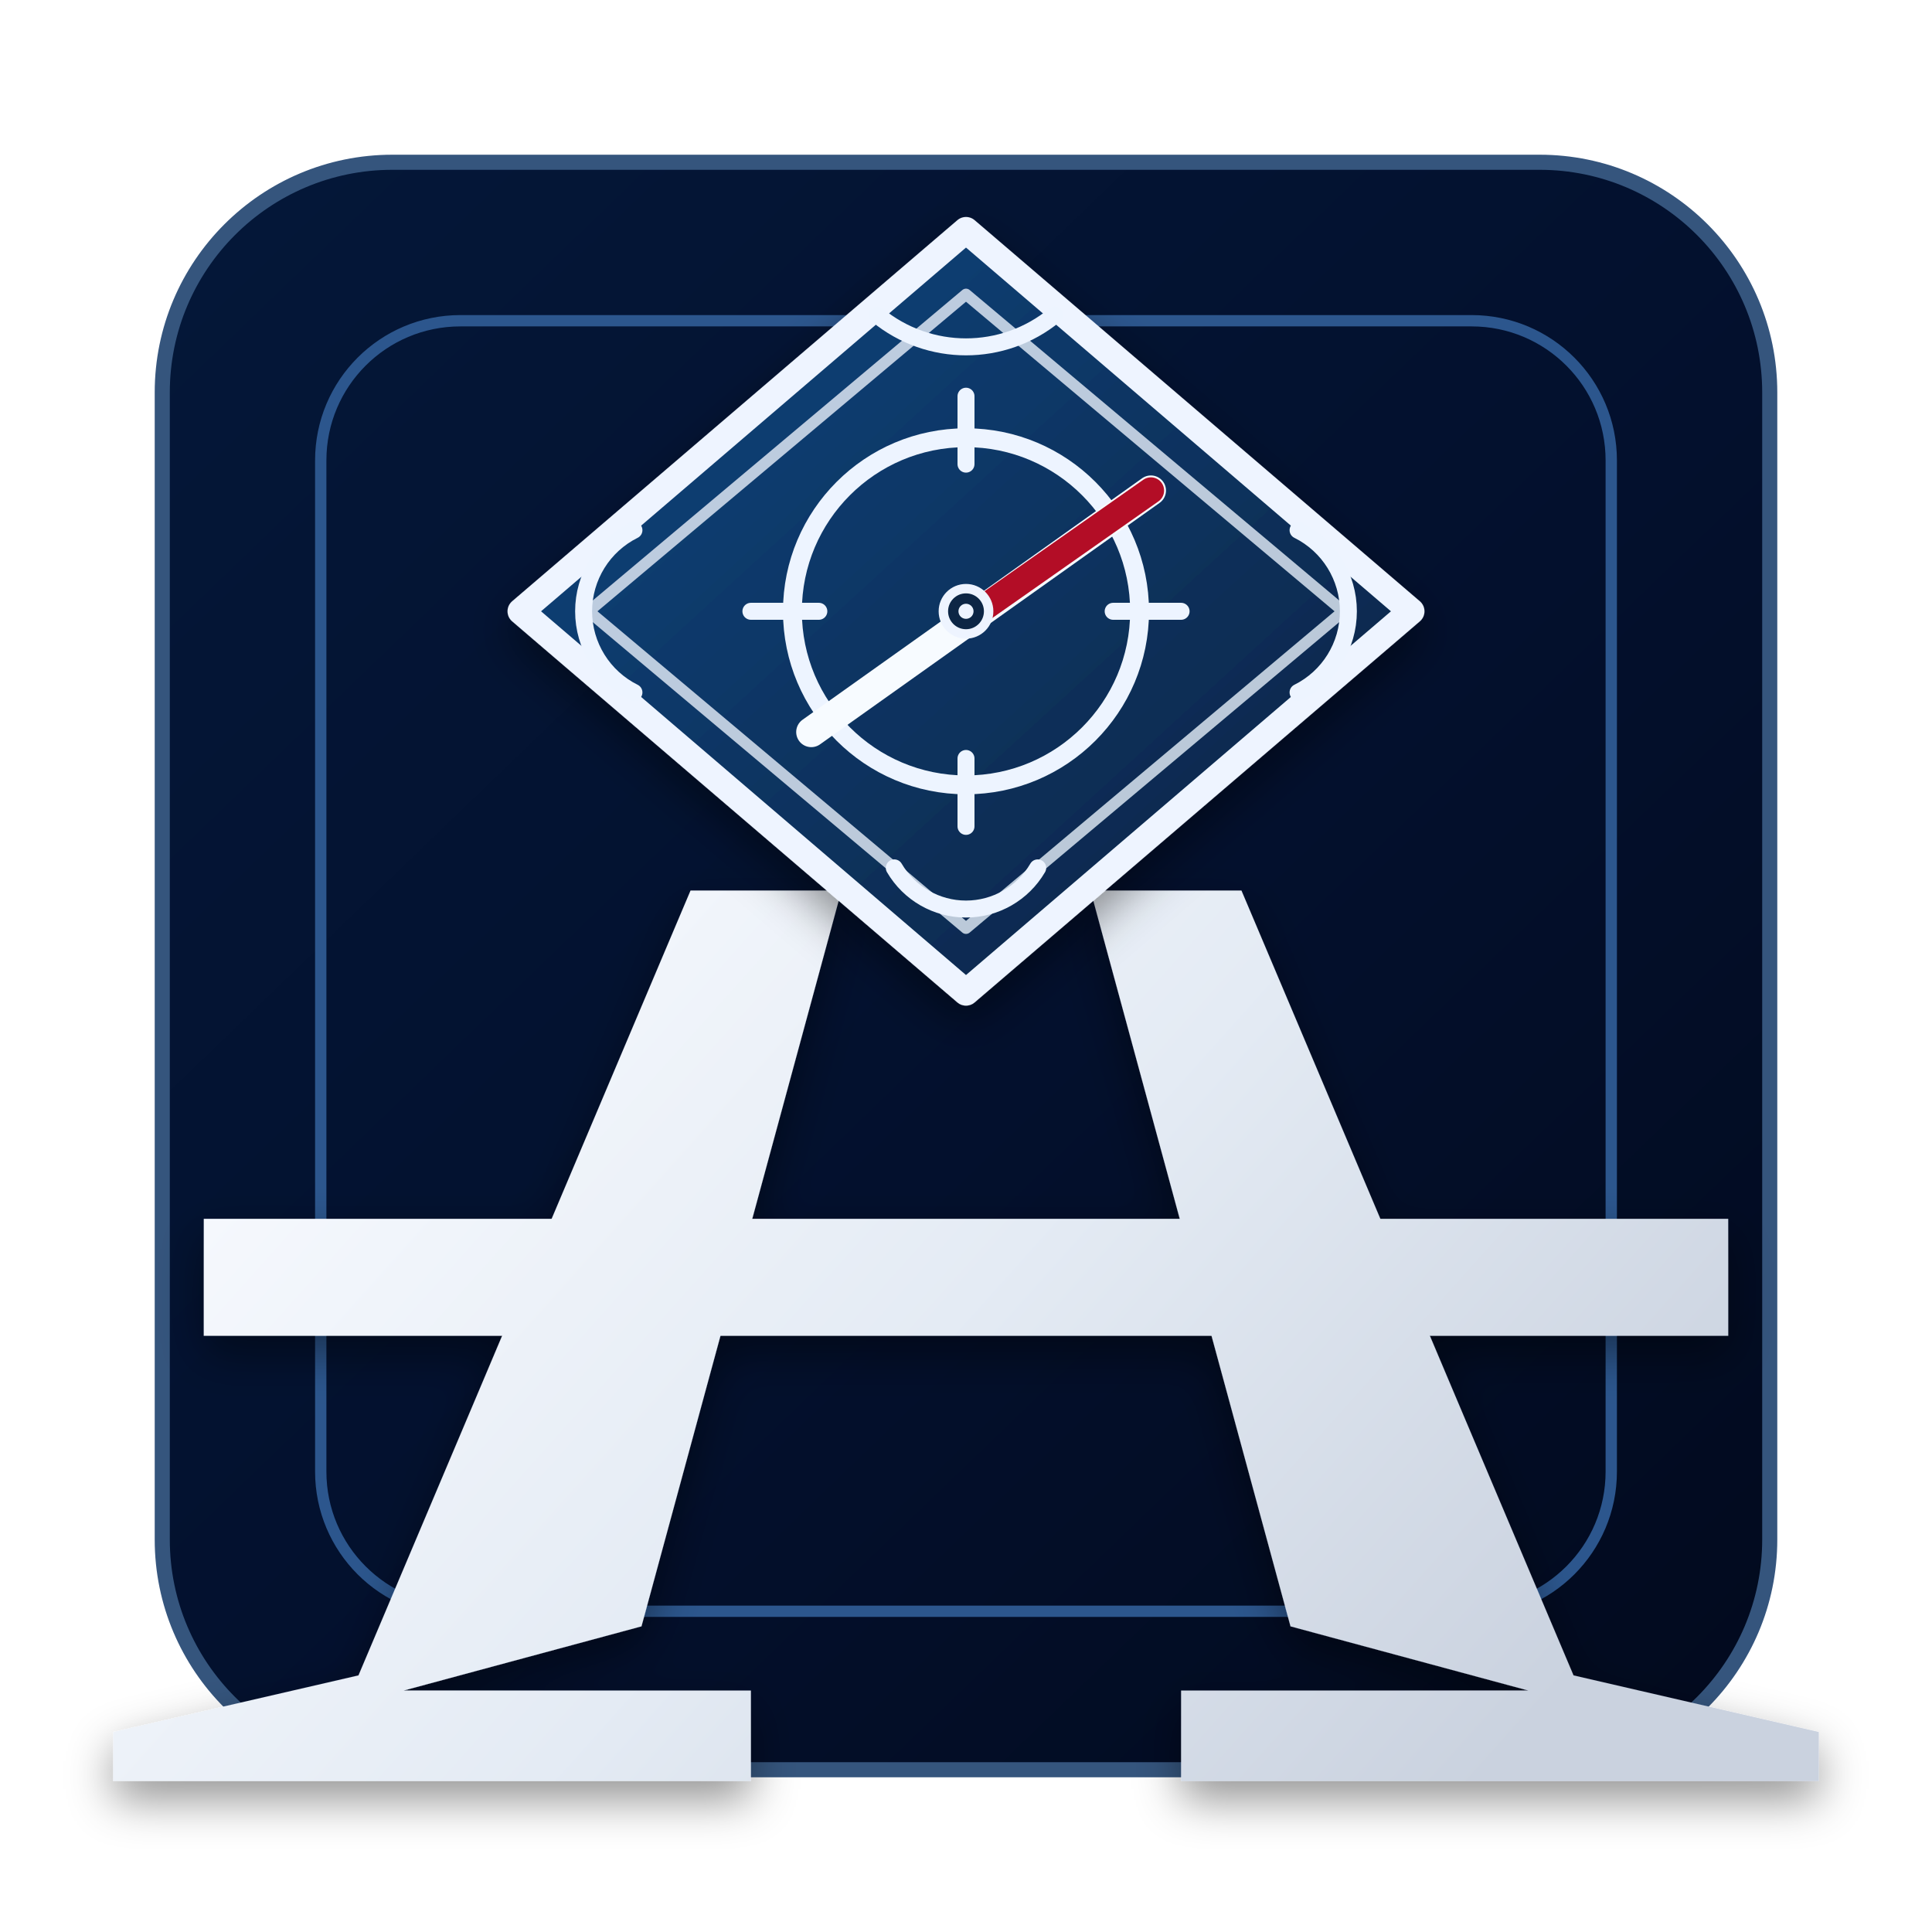
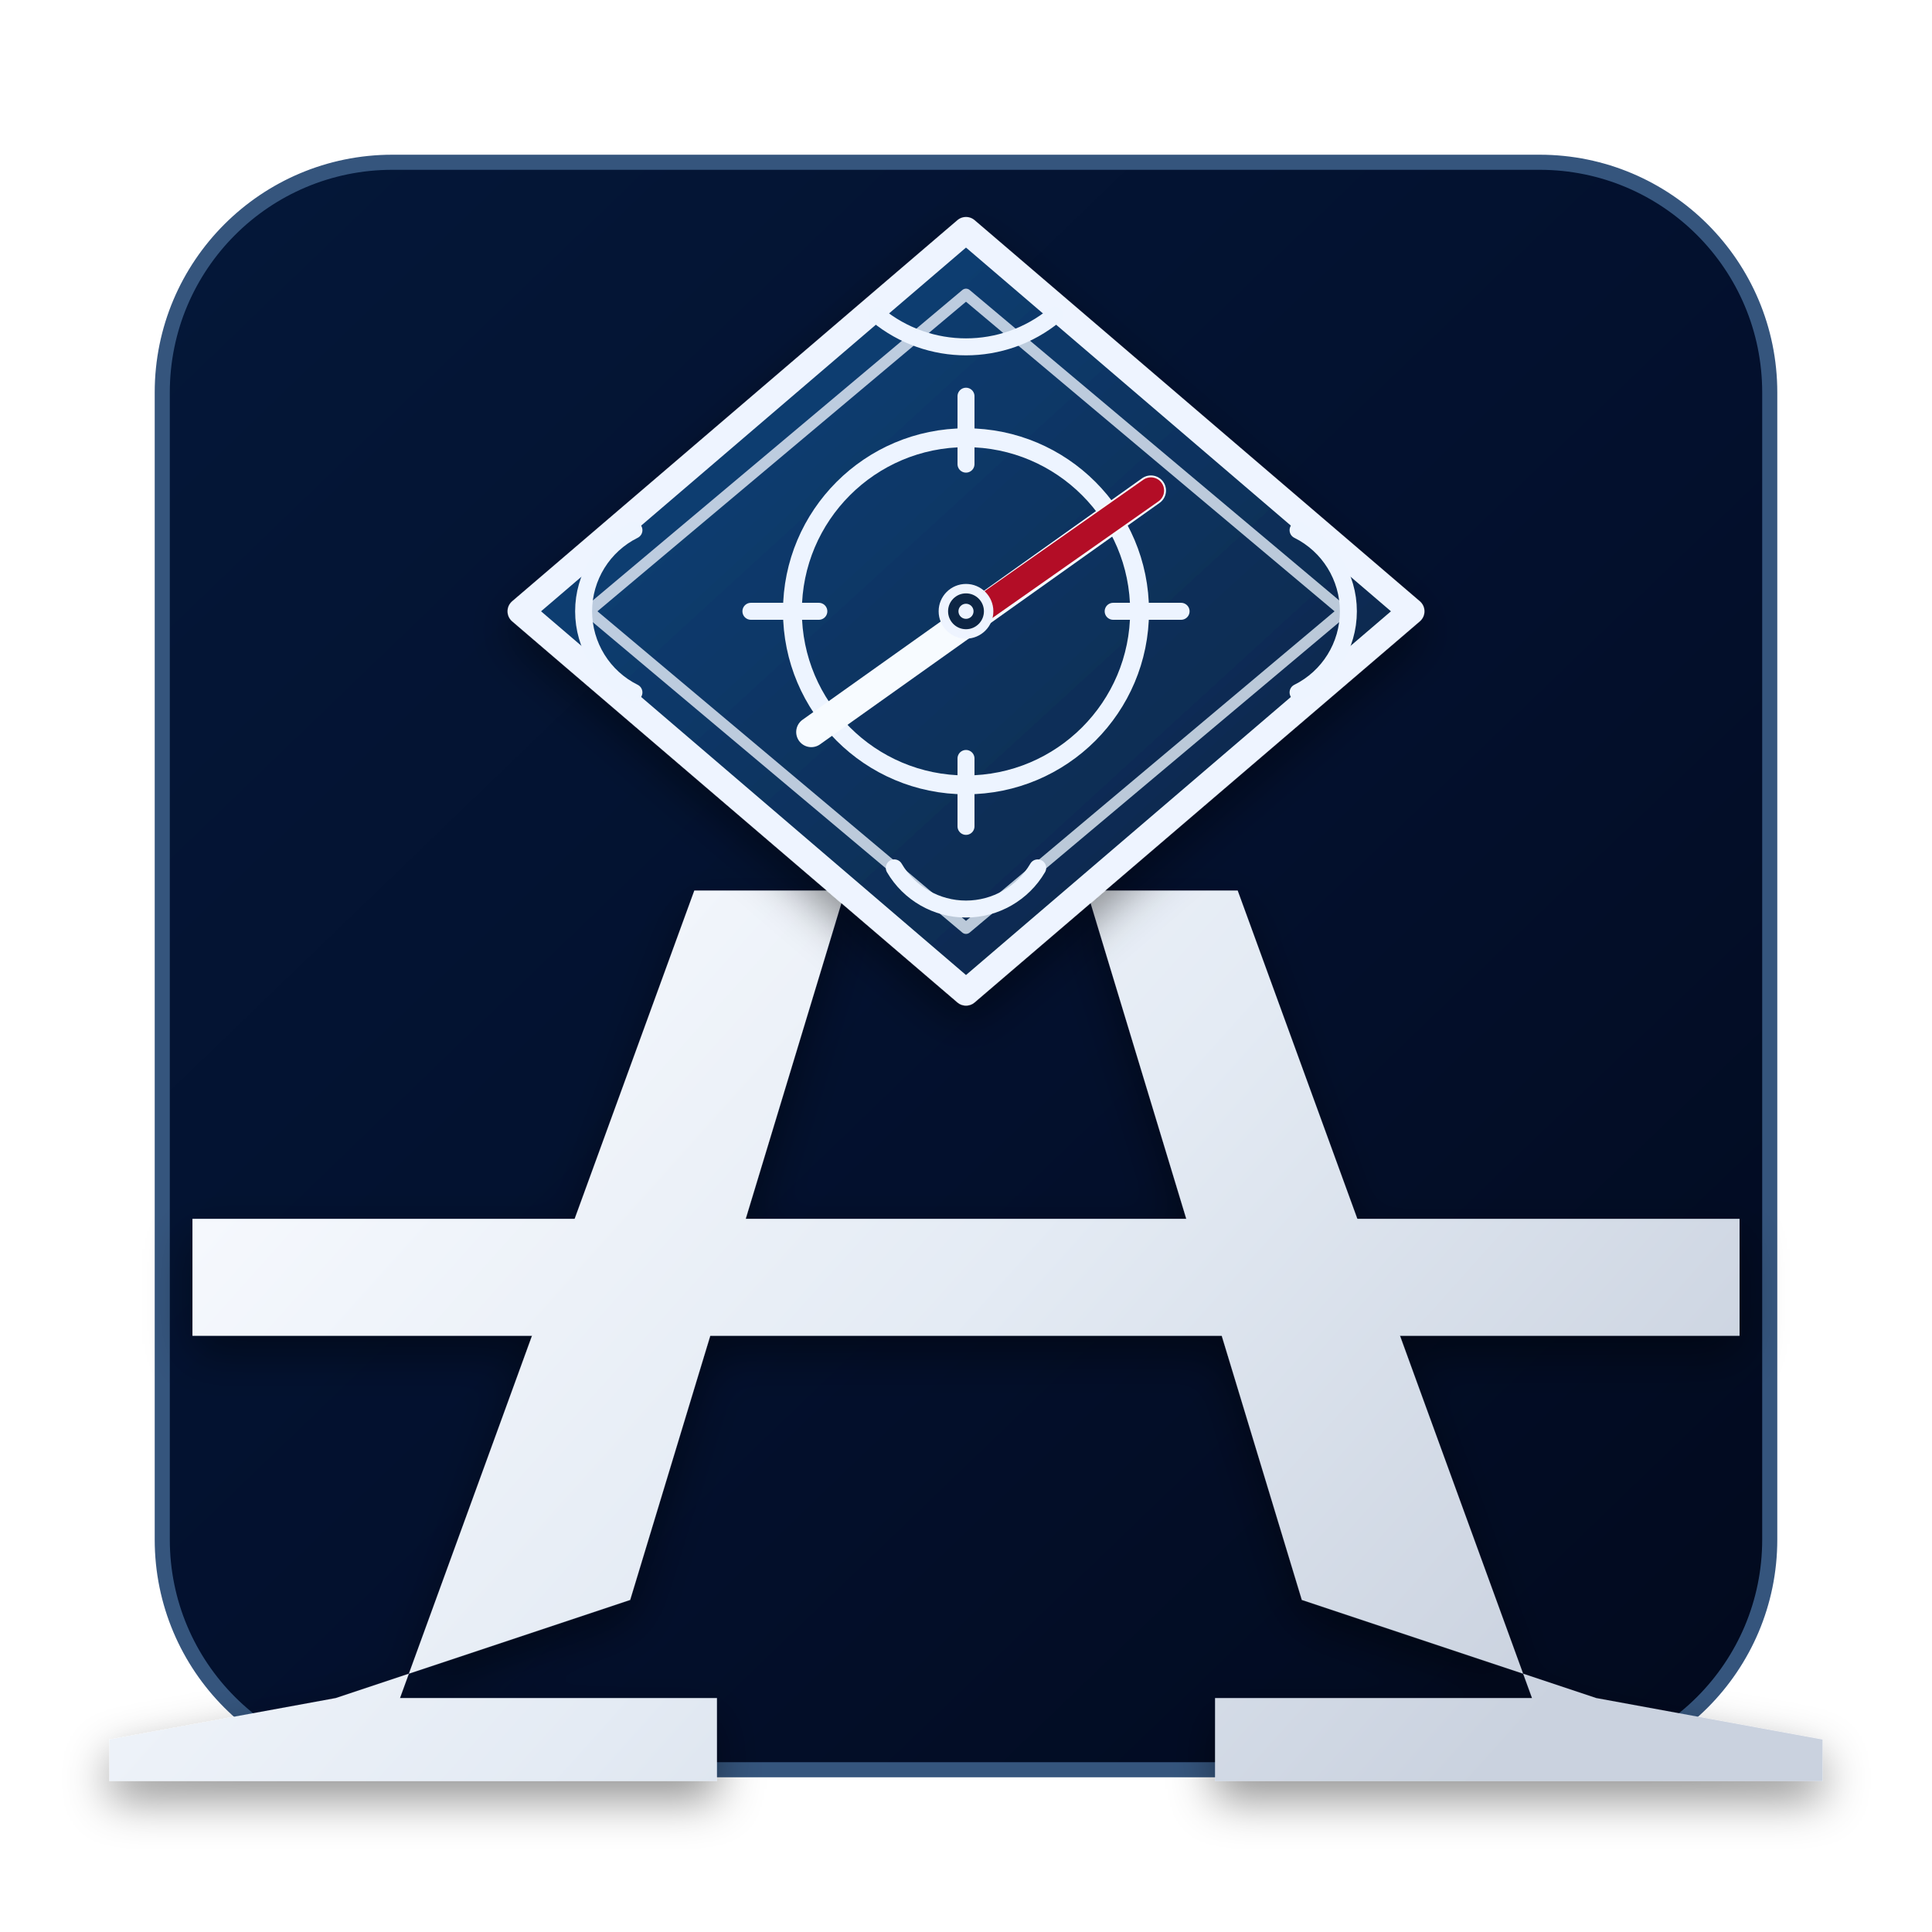
<svg xmlns="http://www.w3.org/2000/svg" width="1024" height="1024" viewBox="0 0 1024 1024" role="img" aria-labelledby="title desc">
  <defs>
    <linearGradient id="bg" x1="120" y1="120" x2="900" y2="930" gradientUnits="userSpaceOnUse">
      <stop offset="0" stop-color="#041738" />
      <stop offset="0.55" stop-color="#03102d" />
      <stop offset="1" stop-color="#020a1e" />
    </linearGradient>
    <linearGradient id="metal" x1="210" y1="420" x2="790" y2="940" gradientUnits="userSpaceOnUse">
      <stop offset="0" stop-color="#f9fbff" />
      <stop offset="0.52" stop-color="#e4ebf4" />
      <stop offset="1" stop-color="#cad2df" />
    </linearGradient>
    <linearGradient id="diamondBlue" x1="380" y1="150" x2="700" y2="500" gradientUnits="userSpaceOnUse">
      <stop offset="0" stop-color="#124178" />
      <stop offset="1" stop-color="#072445" />
    </linearGradient>
    <filter id="shadow" x="-25%" y="-25%" width="160%" height="160%">
      <feDropShadow dx="0" dy="10" stdDeviation="12" flood-color="#000" flood-opacity="0.42" />
    </filter>
  </defs>
  <rect x="86" y="86" width="852" height="852" rx="122" fill="url(#bg)" stroke="#35557d" stroke-width="8" />
-   <rect x="170" y="170" width="684" height="684" rx="74" fill="none" stroke="#2c568d" stroke-width="6" />
  <g filter="url(#shadow)">
-     <path d="M366 472 L446 472 L340 862 L214 896 L398 896 L398 944 L60 944 L60 918 L190 888 Z" fill="url(#metal)" />
-     <path d="M578 472 L658 472 L834 888 L964 918 L964 944 L626 944 L626 896 L810 896 L684 862 Z" fill="url(#metal)" />
-     <rect x="108" y="646" width="808" height="62" fill="url(#metal)" />
+     <path d="M368 472 L448 472 L334 848 L178 900 L58 922 L58 944 L380 944 L380 900 L212 900 Z" fill="url(#metal)" />
+     <path d="M576 472 L656 472 L812 900 L644 900 L644 944 L966 944 L966 922 L846 900 L690 848 Z" fill="url(#metal)" />
+     <rect x="102" y="646" width="820" height="62" fill="url(#metal)" />
  </g>
  <g filter="url(#shadow)">
    <path d="M512 122 L748 324 L512 526 L276 324 Z" fill="url(#diamondBlue)" stroke="#eef4ff" stroke-width="14" stroke-linejoin="round" />
    <path d="M512 156 L712 324 L512 492 L312 324 Z" fill="none" stroke="#edf4ff" stroke-opacity="0.78" stroke-width="6" stroke-linejoin="round" />
    <path d="M465 167 A74 74 0 0 0 559 167" fill="none" stroke="#edf4ff" stroke-width="9" stroke-linecap="round" />
    <path d="M336 281 A48 48 0 0 0 336 367" fill="none" stroke="#edf4ff" stroke-width="9" stroke-linecap="round" />
    <path d="M688 281 A48 48 0 0 1 688 367" fill="none" stroke="#edf4ff" stroke-width="9" stroke-linecap="round" />
    <path d="M474 460 A44 44 0 0 0 550 460" fill="none" stroke="#edf4ff" stroke-width="9" stroke-linecap="round" />
    <circle cx="512" cy="324" r="92" fill="none" stroke="#edf4ff" stroke-width="10" />
    <line x1="512" y1="210" x2="512" y2="246" stroke="#edf4ff" stroke-width="9" stroke-linecap="round" />
    <line x1="512" y1="402" x2="512" y2="438" stroke="#edf4ff" stroke-width="9" stroke-linecap="round" />
    <line x1="398" y1="324" x2="434" y2="324" stroke="#edf4ff" stroke-width="9" stroke-linecap="round" />
    <line x1="590" y1="324" x2="626" y2="324" stroke="#edf4ff" stroke-width="9" stroke-linecap="round" />
    <line x1="430" y1="388" x2="610" y2="260" stroke="#f7fbff" stroke-width="16" stroke-linecap="round" />
    <line x1="516" y1="326" x2="610" y2="260" stroke="#b30f27" stroke-width="14" stroke-linecap="round" />
    <circle cx="512" cy="324" r="12" fill="#082545" stroke="#eef4ff" stroke-width="5" />
    <circle cx="512" cy="324" r="4" fill="#eef4ff" />
  </g>
</svg>
